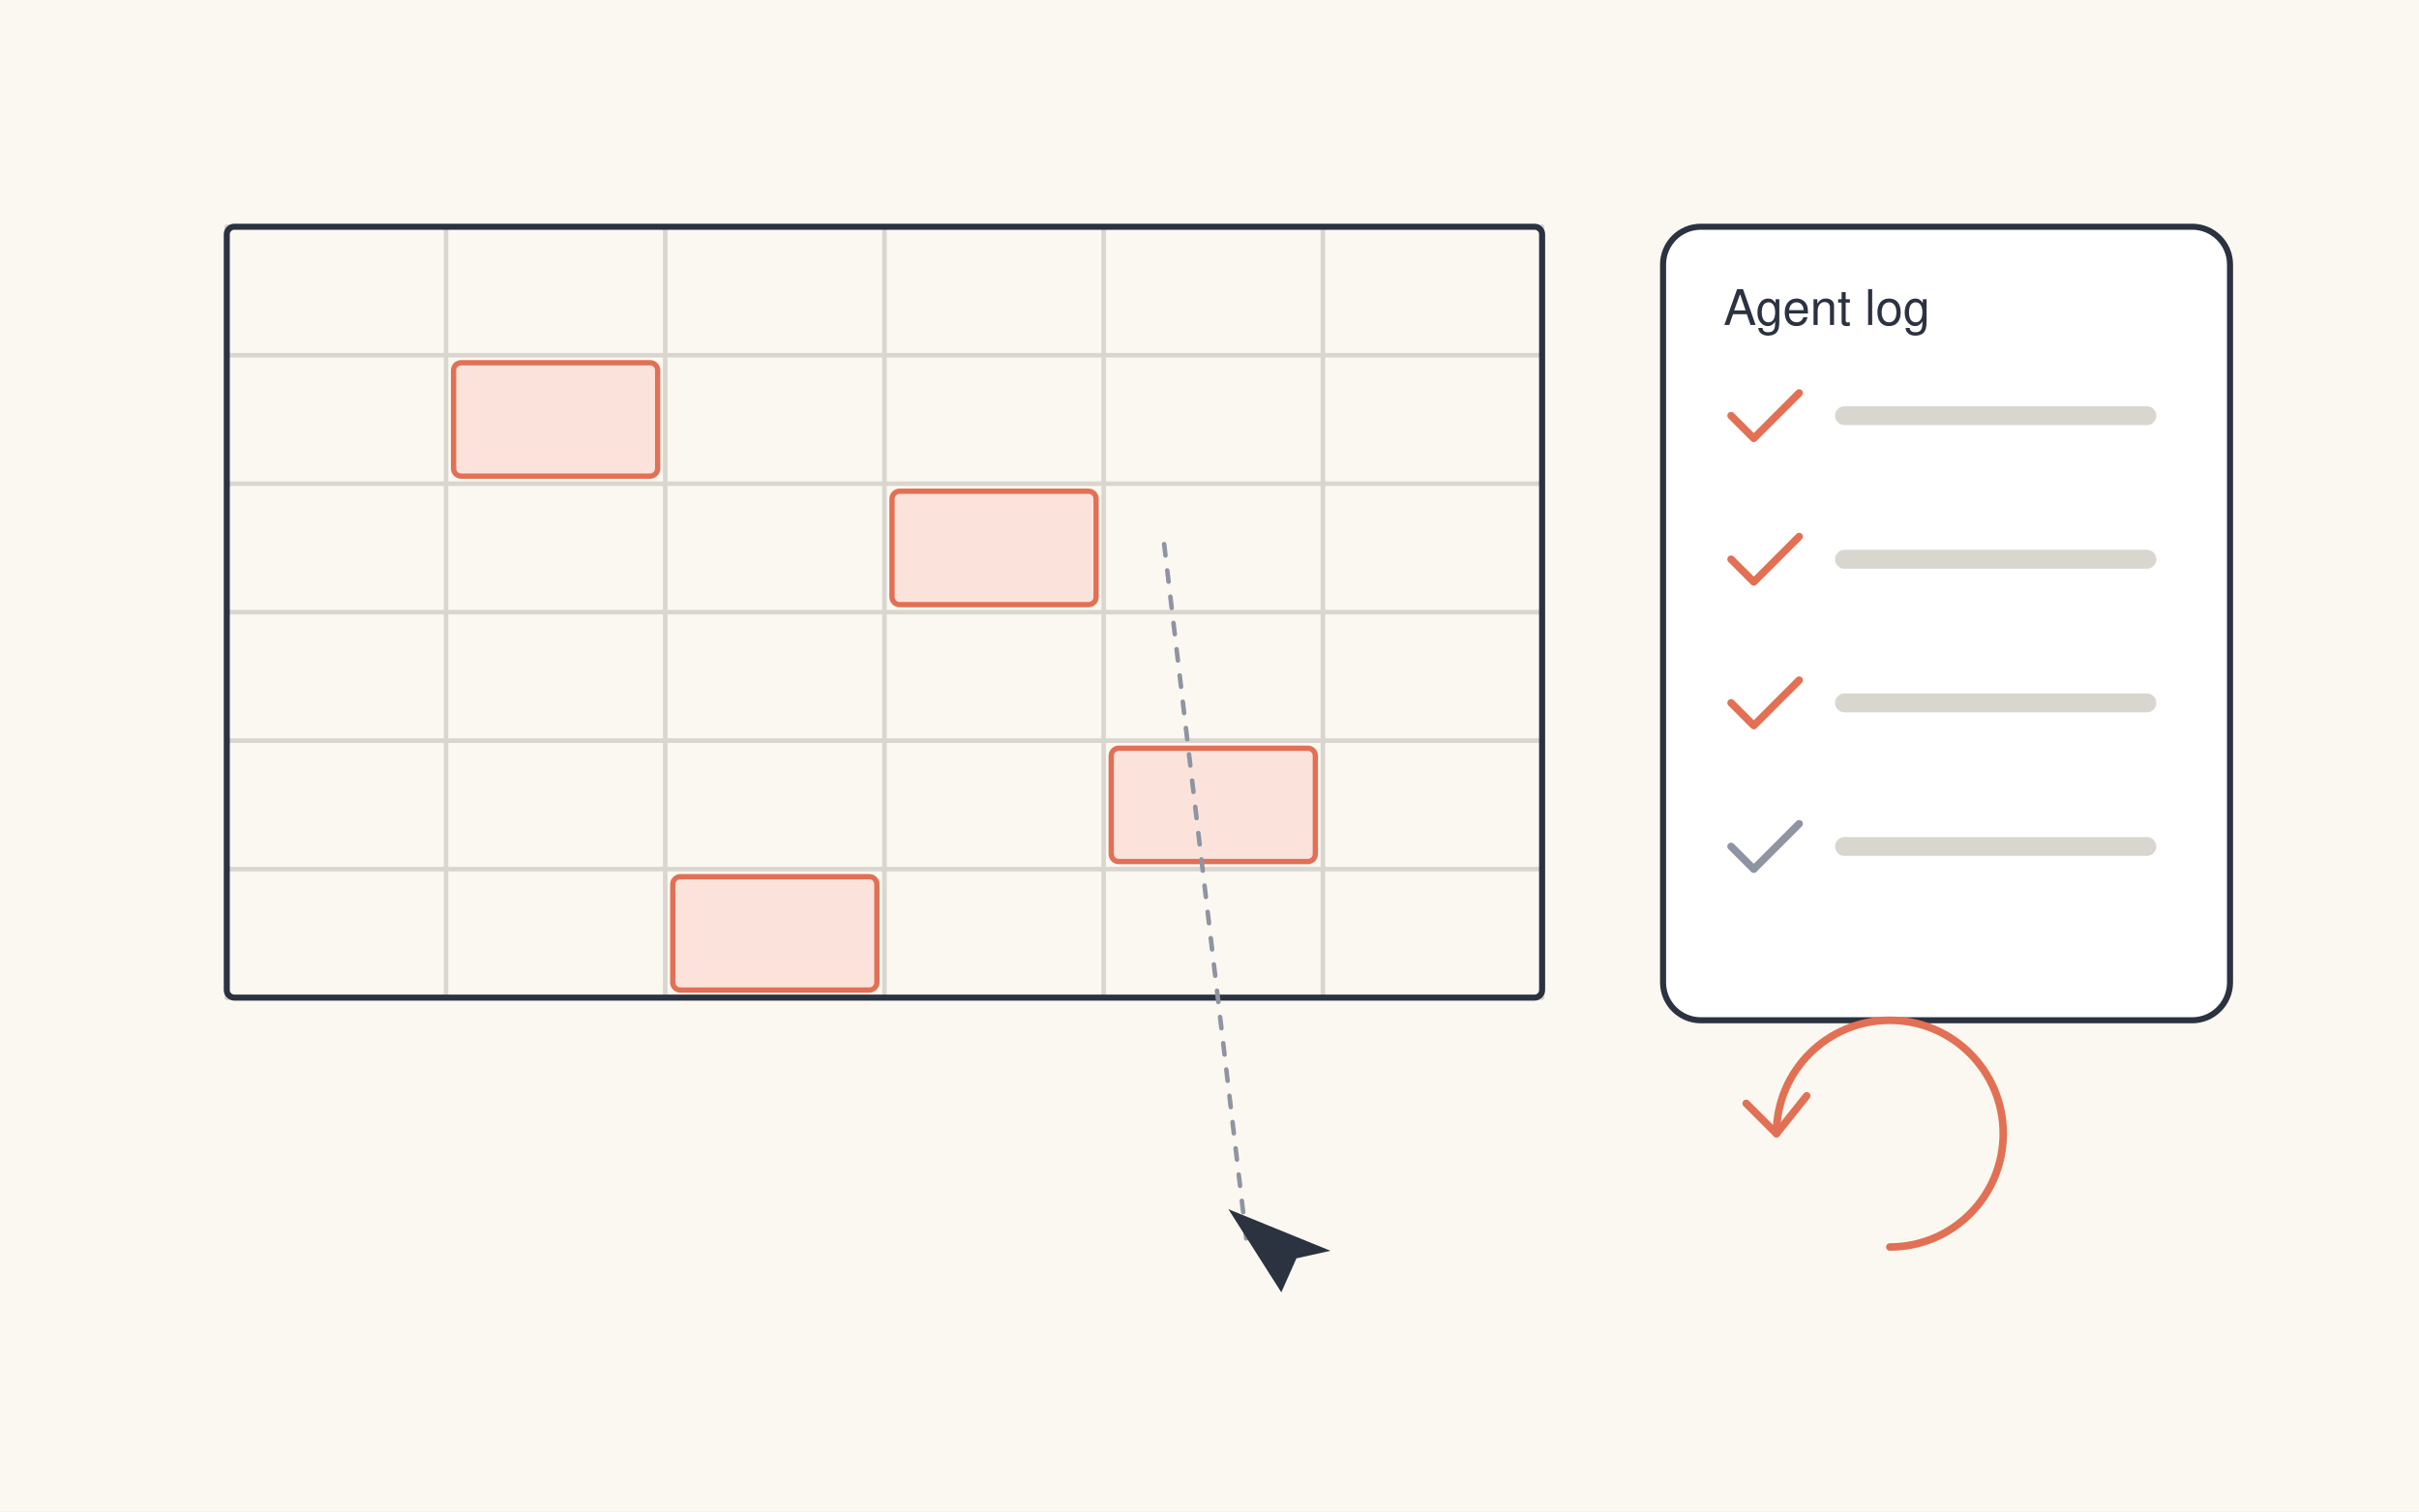
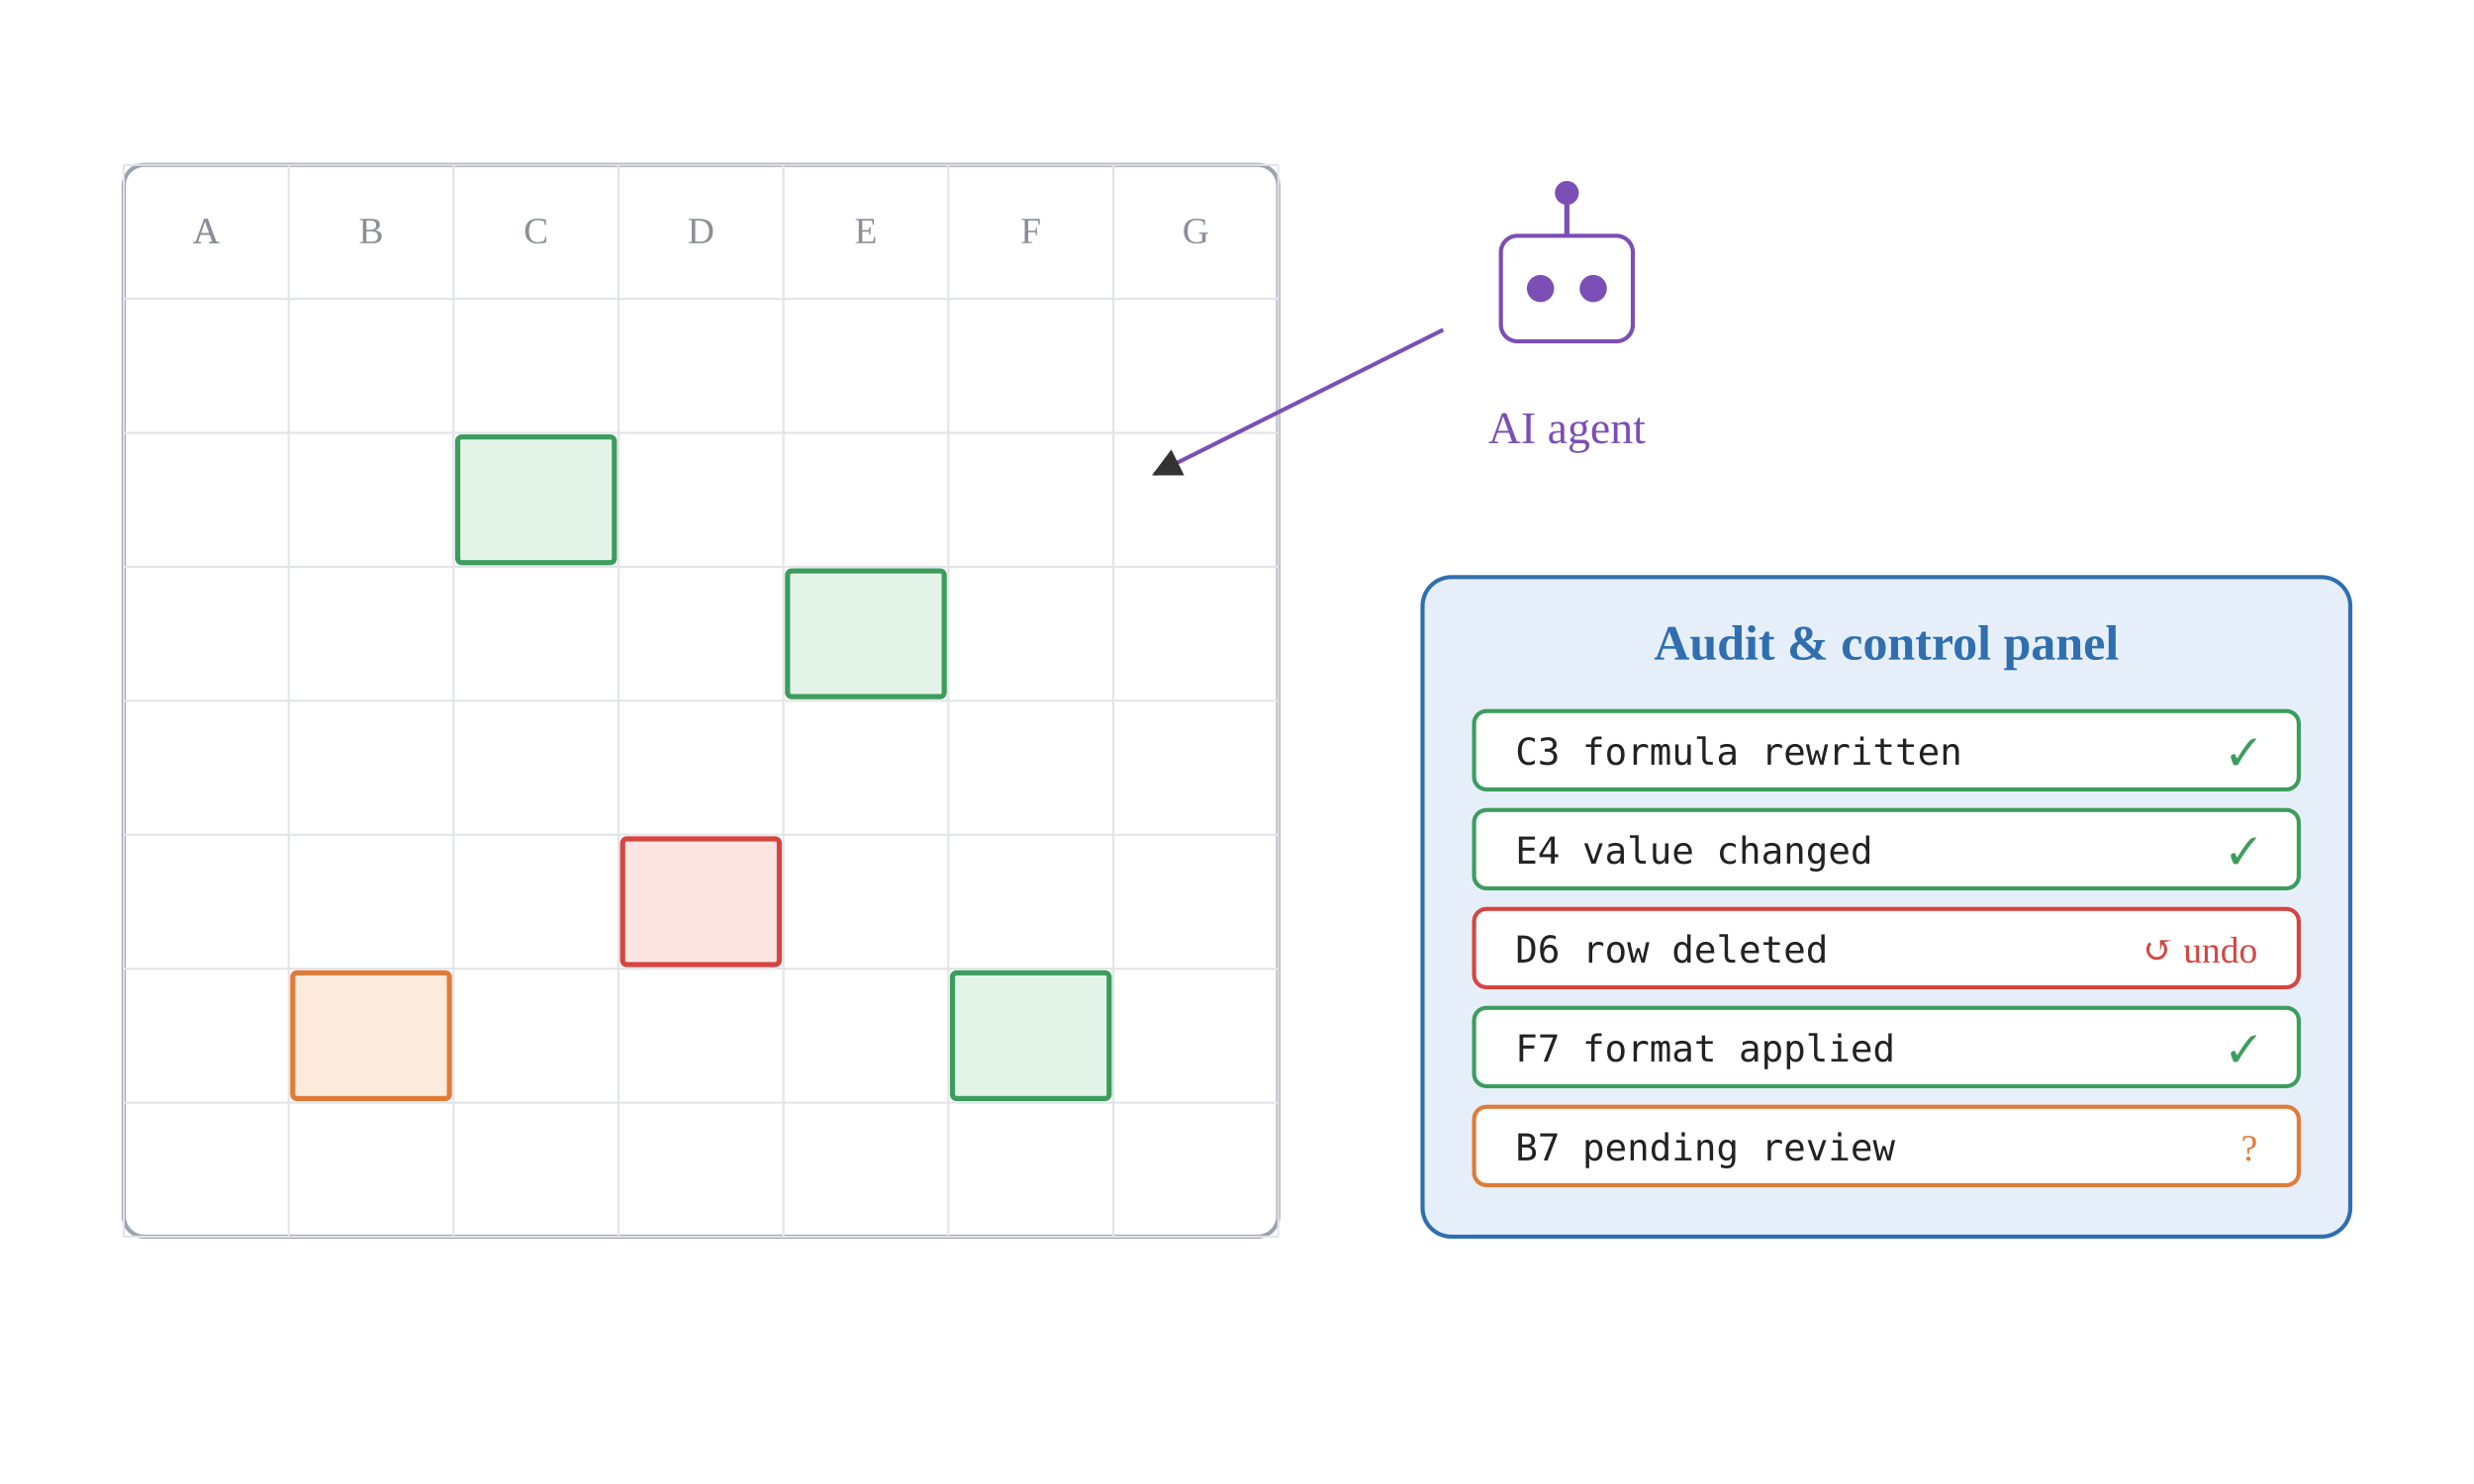
- <svg xmlns="http://www.w3.org/2000/svg" viewBox="0 0 640 400" width="640" height="400">
-   <rect width="640" height="400" fill="#fbf8f1" />
-   <g fill="none" stroke="#2b3240" stroke-width="1.6" stroke-linecap="round" stroke-linejoin="round" font-family="Helvetica,Arial,sans-serif">
-     <polyline points="60.0,60.0 408.0,60.0" stroke="#d9d6cf" stroke-width="1.2" opacity="1" />
-     <polyline points="60.0,94.0 408.0,94.0" stroke="#d9d6cf" stroke-width="1.2" opacity="1" />
-     <polyline points="60.0,128.0 408.0,128.0" stroke="#d9d6cf" stroke-width="1.2" opacity="1" />
-     <polyline points="60.0,162.0 408.0,162.0" stroke="#d9d6cf" stroke-width="1.2" opacity="1" />
-     <polyline points="60.0,196.0 408.0,196.0" stroke="#d9d6cf" stroke-width="1.2" opacity="1" />
-     <polyline points="60.0,230.0 408.0,230.0" stroke="#d9d6cf" stroke-width="1.2" opacity="1" />
-     <polyline points="60.0,264.0 408.0,264.0" stroke="#d9d6cf" stroke-width="1.2" opacity="1" />
-     <polyline points="60.0,60.0 60.0,264.0" stroke="#d9d6cf" stroke-width="1.2" opacity="1" />
-     <polyline points="118.0,60.0 118.0,264.0" stroke="#d9d6cf" stroke-width="1.2" opacity="1" />
-     <polyline points="176.0,60.0 176.0,264.0" stroke="#d9d6cf" stroke-width="1.2" opacity="1" />
-     <polyline points="234.0,60.0 234.0,264.0" stroke="#d9d6cf" stroke-width="1.2" opacity="1" />
-     <polyline points="292.0,60.0 292.0,264.0" stroke="#d9d6cf" stroke-width="1.2" opacity="1" />
-     <polyline points="350.0,60.0 350.0,264.0" stroke="#d9d6cf" stroke-width="1.2" opacity="1" />
-     <polyline points="408.0,60.0 408.0,264.0" stroke="#d9d6cf" stroke-width="1.2" opacity="1" />
-     <rect x="60" y="60" width="348" height="204" rx="2" stroke="#2b3240" fill="none" stroke-width="1.6" opacity="1" />
-     <rect x="120" y="96" width="54" height="30" rx="2" stroke="#e27054" fill="#fbe3dc" stroke-width="1.4" opacity="1" />
-     <rect x="236" y="130" width="54" height="30" rx="2" stroke="#e27054" fill="#fbe3dc" stroke-width="1.4" opacity="1" />
-     <rect x="294" y="198" width="54" height="30" rx="2" stroke="#e27054" fill="#fbe3dc" stroke-width="1.4" opacity="1" />
-     <rect x="178" y="232" width="54" height="30" rx="2" stroke="#e27054" fill="#fbe3dc" stroke-width="1.4" opacity="1" />
-     <rect x="440" y="60" width="150" height="210" rx="10" stroke="#2b3240" fill="#fff" stroke-width="1.6" opacity="1" />
-     <text x="456" y="86" fill="#2b3240" stroke="none" font-size="13">Agent log</text>
-     <polyline points="458.0,110.0 464.0,116.0 476.0,104.0" stroke="#e27054" stroke-width="2" opacity="1" />
-     <polyline points="488.0,110.0 568.0,110.0" stroke="#d9d6cf" stroke-width="5" opacity="1" />
-     <polyline points="458.0,148.0 464.0,154.0 476.0,142.0" stroke="#e27054" stroke-width="2" opacity="1" />
-     <polyline points="488.0,148.0 568.0,148.0" stroke="#d9d6cf" stroke-width="5" opacity="1" />
-     <polyline points="458.0,186.0 464.0,192.0 476.0,180.0" stroke="#e27054" stroke-width="2" opacity="1" />
-     <polyline points="488.0,186.0 568.0,186.0" stroke="#d9d6cf" stroke-width="5" opacity="1" />
-     <polyline points="458.0,224.0 464.0,230.0 476.0,218.0" stroke="#8e94a1" stroke-width="2" opacity="1" />
-     <polyline points="488.0,224.0 568.0,224.0" stroke="#d9d6cf" stroke-width="5" opacity="1" />
-     <path d="M470 300 a30 30 0 1 1 30 30" stroke="#e27054" stroke-width="2" />
-     <polyline points="462.0,292.0 470.0,300.0 478.0,290.0" stroke="#e27054" stroke-width="2" opacity="1" />
-     <polyline points="308.0,144.0 330.0,330.0" stroke="#8e94a1" stroke-width="1.2" opacity="1" stroke-dasharray="3 4" />
-     <path d="M325 320 l14 22 l4 -9 l9 -2 z" fill="#2b3240" stroke="none" />
-   </g>
+ <svg xmlns="http://www.w3.org/2000/svg" viewBox="0 0 1200 720" width="1200" height="720">
+   <rect width="1200" height="720" fill="#fff" />
+   <defs>
+     <marker id="a" viewBox="0 0 10 10" refX="9" refY="5" markerWidth="7" markerHeight="7" orient="auto">
+       <path d="M0 0L10 5L0 10z" fill="#333" />
+     </marker>
+   </defs>
+   <rect x="60" y="80" width="560" height="520" rx="10" fill="#fff" stroke="#9aa3ad" stroke-width="2" />
+   <line x1="60" y1="80" x2="620" y2="80" stroke="#e1e4e8" />
+   <line x1="60" y1="145" x2="620" y2="145" stroke="#e1e4e8" />
+   <line x1="60" y1="210" x2="620" y2="210" stroke="#e1e4e8" />
+   <line x1="60" y1="275" x2="620" y2="275" stroke="#e1e4e8" />
+   <line x1="60" y1="340" x2="620" y2="340" stroke="#e1e4e8" />
+   <line x1="60" y1="405" x2="620" y2="405" stroke="#e1e4e8" />
+   <line x1="60" y1="470" x2="620" y2="470" stroke="#e1e4e8" />
+   <line x1="60" y1="535" x2="620" y2="535" stroke="#e1e4e8" />
+   <line x1="60" y1="600" x2="620" y2="600" stroke="#e1e4e8" />
+   <line x1="60" y1="80" x2="60" y2="600" stroke="#e1e4e8" />
+   <line x1="140" y1="80" x2="140" y2="600" stroke="#e1e4e8" />
+   <line x1="220" y1="80" x2="220" y2="600" stroke="#e1e4e8" />
+   <line x1="300" y1="80" x2="300" y2="600" stroke="#e1e4e8" />
+   <line x1="380" y1="80" x2="380" y2="600" stroke="#e1e4e8" />
+   <line x1="460" y1="80" x2="460" y2="600" stroke="#e1e4e8" />
+   <line x1="540" y1="80" x2="540" y2="600" stroke="#e1e4e8" />
+   <line x1="620" y1="80" x2="620" y2="600" stroke="#e1e4e8" />
+   <text x="100" y="118" font-size="18" fill="#8a8f98" text-anchor="middle" font-weight="normal" font-family="Times New Roman,Times,serif">A</text>
+   <text x="100" y="118" font-size="18" fill="#8a8f98" text-anchor="middle" font-weight="normal" font-family="Times New Roman,Times,serif">A</text>
+   <text x="180" y="118" font-size="18" fill="#8a8f98" text-anchor="middle" font-weight="normal" font-family="Times New Roman,Times,serif">B</text>
+   <text x="260" y="118" font-size="18" fill="#8a8f98" text-anchor="middle" font-weight="normal" font-family="Times New Roman,Times,serif">C</text>
+   <text x="340" y="118" font-size="18" fill="#8a8f98" text-anchor="middle" font-weight="normal" font-family="Times New Roman,Times,serif">D</text>
+   <text x="420" y="118" font-size="18" fill="#8a8f98" text-anchor="middle" font-weight="normal" font-family="Times New Roman,Times,serif">E</text>
+   <text x="500" y="118" font-size="18" fill="#8a8f98" text-anchor="middle" font-weight="normal" font-family="Times New Roman,Times,serif">F</text>
+   <text x="580" y="118" font-size="18" fill="#8a8f98" text-anchor="middle" font-weight="normal" font-family="Times New Roman,Times,serif">G</text>
+   <rect x="222" y="212" width="76" height="61" rx="2" fill="#e3f3e8" stroke="#3c9d5d" stroke-width="2.5" />
+   <rect x="382" y="277" width="76" height="61" rx="2" fill="#e3f3e8" stroke="#3c9d5d" stroke-width="2.5" />
+   <rect x="302" y="407" width="76" height="61" rx="2" fill="#fbe4e2" stroke="#d64541" stroke-width="2.5" />
+   <rect x="462" y="472" width="76" height="61" rx="2" fill="#e3f3e8" stroke="#3c9d5d" stroke-width="2.5" />
+   <rect x="142" y="472" width="76" height="61" rx="2" fill="#fcebdd" stroke="#e07b39" stroke-width="2.5" />
+   <rect x="728.0" y="114.4" width="64.0" height="51.2" rx="8" fill="#fff" stroke="#7b4fb5" stroke-width="2" />
+   <circle cx="747.2" cy="140" r="5.6" fill="#7b4fb5" stroke="#7b4fb5" stroke-width="2" />
+   <circle cx="772.8" cy="140" r="5.6" fill="#7b4fb5" stroke="#7b4fb5" stroke-width="2" />
+   <line x1="760" y1="114.4" x2="760" y2="98.4" stroke="#7b4fb5" stroke-width="2.5" />
+   <circle cx="760" cy="93.6" r="4.8" fill="#7b4fb5" stroke="#7b4fb5" stroke-width="2" />
+   <text x="760" y="215" font-size="22" fill="#7b4fb5" text-anchor="middle" font-weight="normal" font-family="Times New Roman,Times,serif">AI agent</text>
+   <line x1="700" y1="160" x2="560" y2="230" stroke="#7b4fb5" stroke-width="2" marker-end="url(#a)" />
+   <rect x="690" y="280" width="450" height="320" rx="14" fill="#e6eff9" stroke="#2f6fb0" stroke-width="2" />
+   <text x="915" y="320" font-size="24" fill="#2f6fb0" text-anchor="middle" font-weight="bold" font-family="Times New Roman,Times,serif">Audit &amp; control panel</text>
+   <rect x="715" y="345" width="400" height="38" rx="6" fill="#fff" stroke="#3c9d5d" stroke-width="2" />
+   <text x="735" y="371" font-size="18" fill="#222" text-anchor="start" font-weight="normal" font-family="Menlo,monospace">C3  formula rewritten</text>
+   <text x="1095" y="371" font-size="18" fill="#3c9d5d" text-anchor="end" font-weight="normal" font-family="Times New Roman,Times,serif">✓</text>
+   <rect x="715" y="393" width="400" height="38" rx="6" fill="#fff" stroke="#3c9d5d" stroke-width="2" />
+   <text x="735" y="419" font-size="18" fill="#222" text-anchor="start" font-weight="normal" font-family="Menlo,monospace">E4  value changed</text>
+   <text x="1095" y="419" font-size="18" fill="#3c9d5d" text-anchor="end" font-weight="normal" font-family="Times New Roman,Times,serif">✓</text>
+   <rect x="715" y="441" width="400" height="38" rx="6" fill="#fff" stroke="#d64541" stroke-width="2" />
+   <text x="735" y="467" font-size="18" fill="#222" text-anchor="start" font-weight="normal" font-family="Menlo,monospace">D6  row deleted</text>
+   <text x="1095" y="467" font-size="18" fill="#d64541" text-anchor="end" font-weight="normal" font-family="Times New Roman,Times,serif">↺ undo</text>
+   <rect x="715" y="489" width="400" height="38" rx="6" fill="#fff" stroke="#3c9d5d" stroke-width="2" />
+   <text x="735" y="515" font-size="18" fill="#222" text-anchor="start" font-weight="normal" font-family="Menlo,monospace">F7  format applied</text>
+   <text x="1095" y="515" font-size="18" fill="#3c9d5d" text-anchor="end" font-weight="normal" font-family="Times New Roman,Times,serif">✓</text>
+   <rect x="715" y="537" width="400" height="38" rx="6" fill="#fff" stroke="#e07b39" stroke-width="2" />
+   <text x="735" y="563" font-size="18" fill="#222" text-anchor="start" font-weight="normal" font-family="Menlo,monospace">B7  pending review</text>
+   <text x="1095" y="563" font-size="18" fill="#e07b39" text-anchor="end" font-weight="normal" font-family="Times New Roman,Times,serif">?</text>
</svg>
